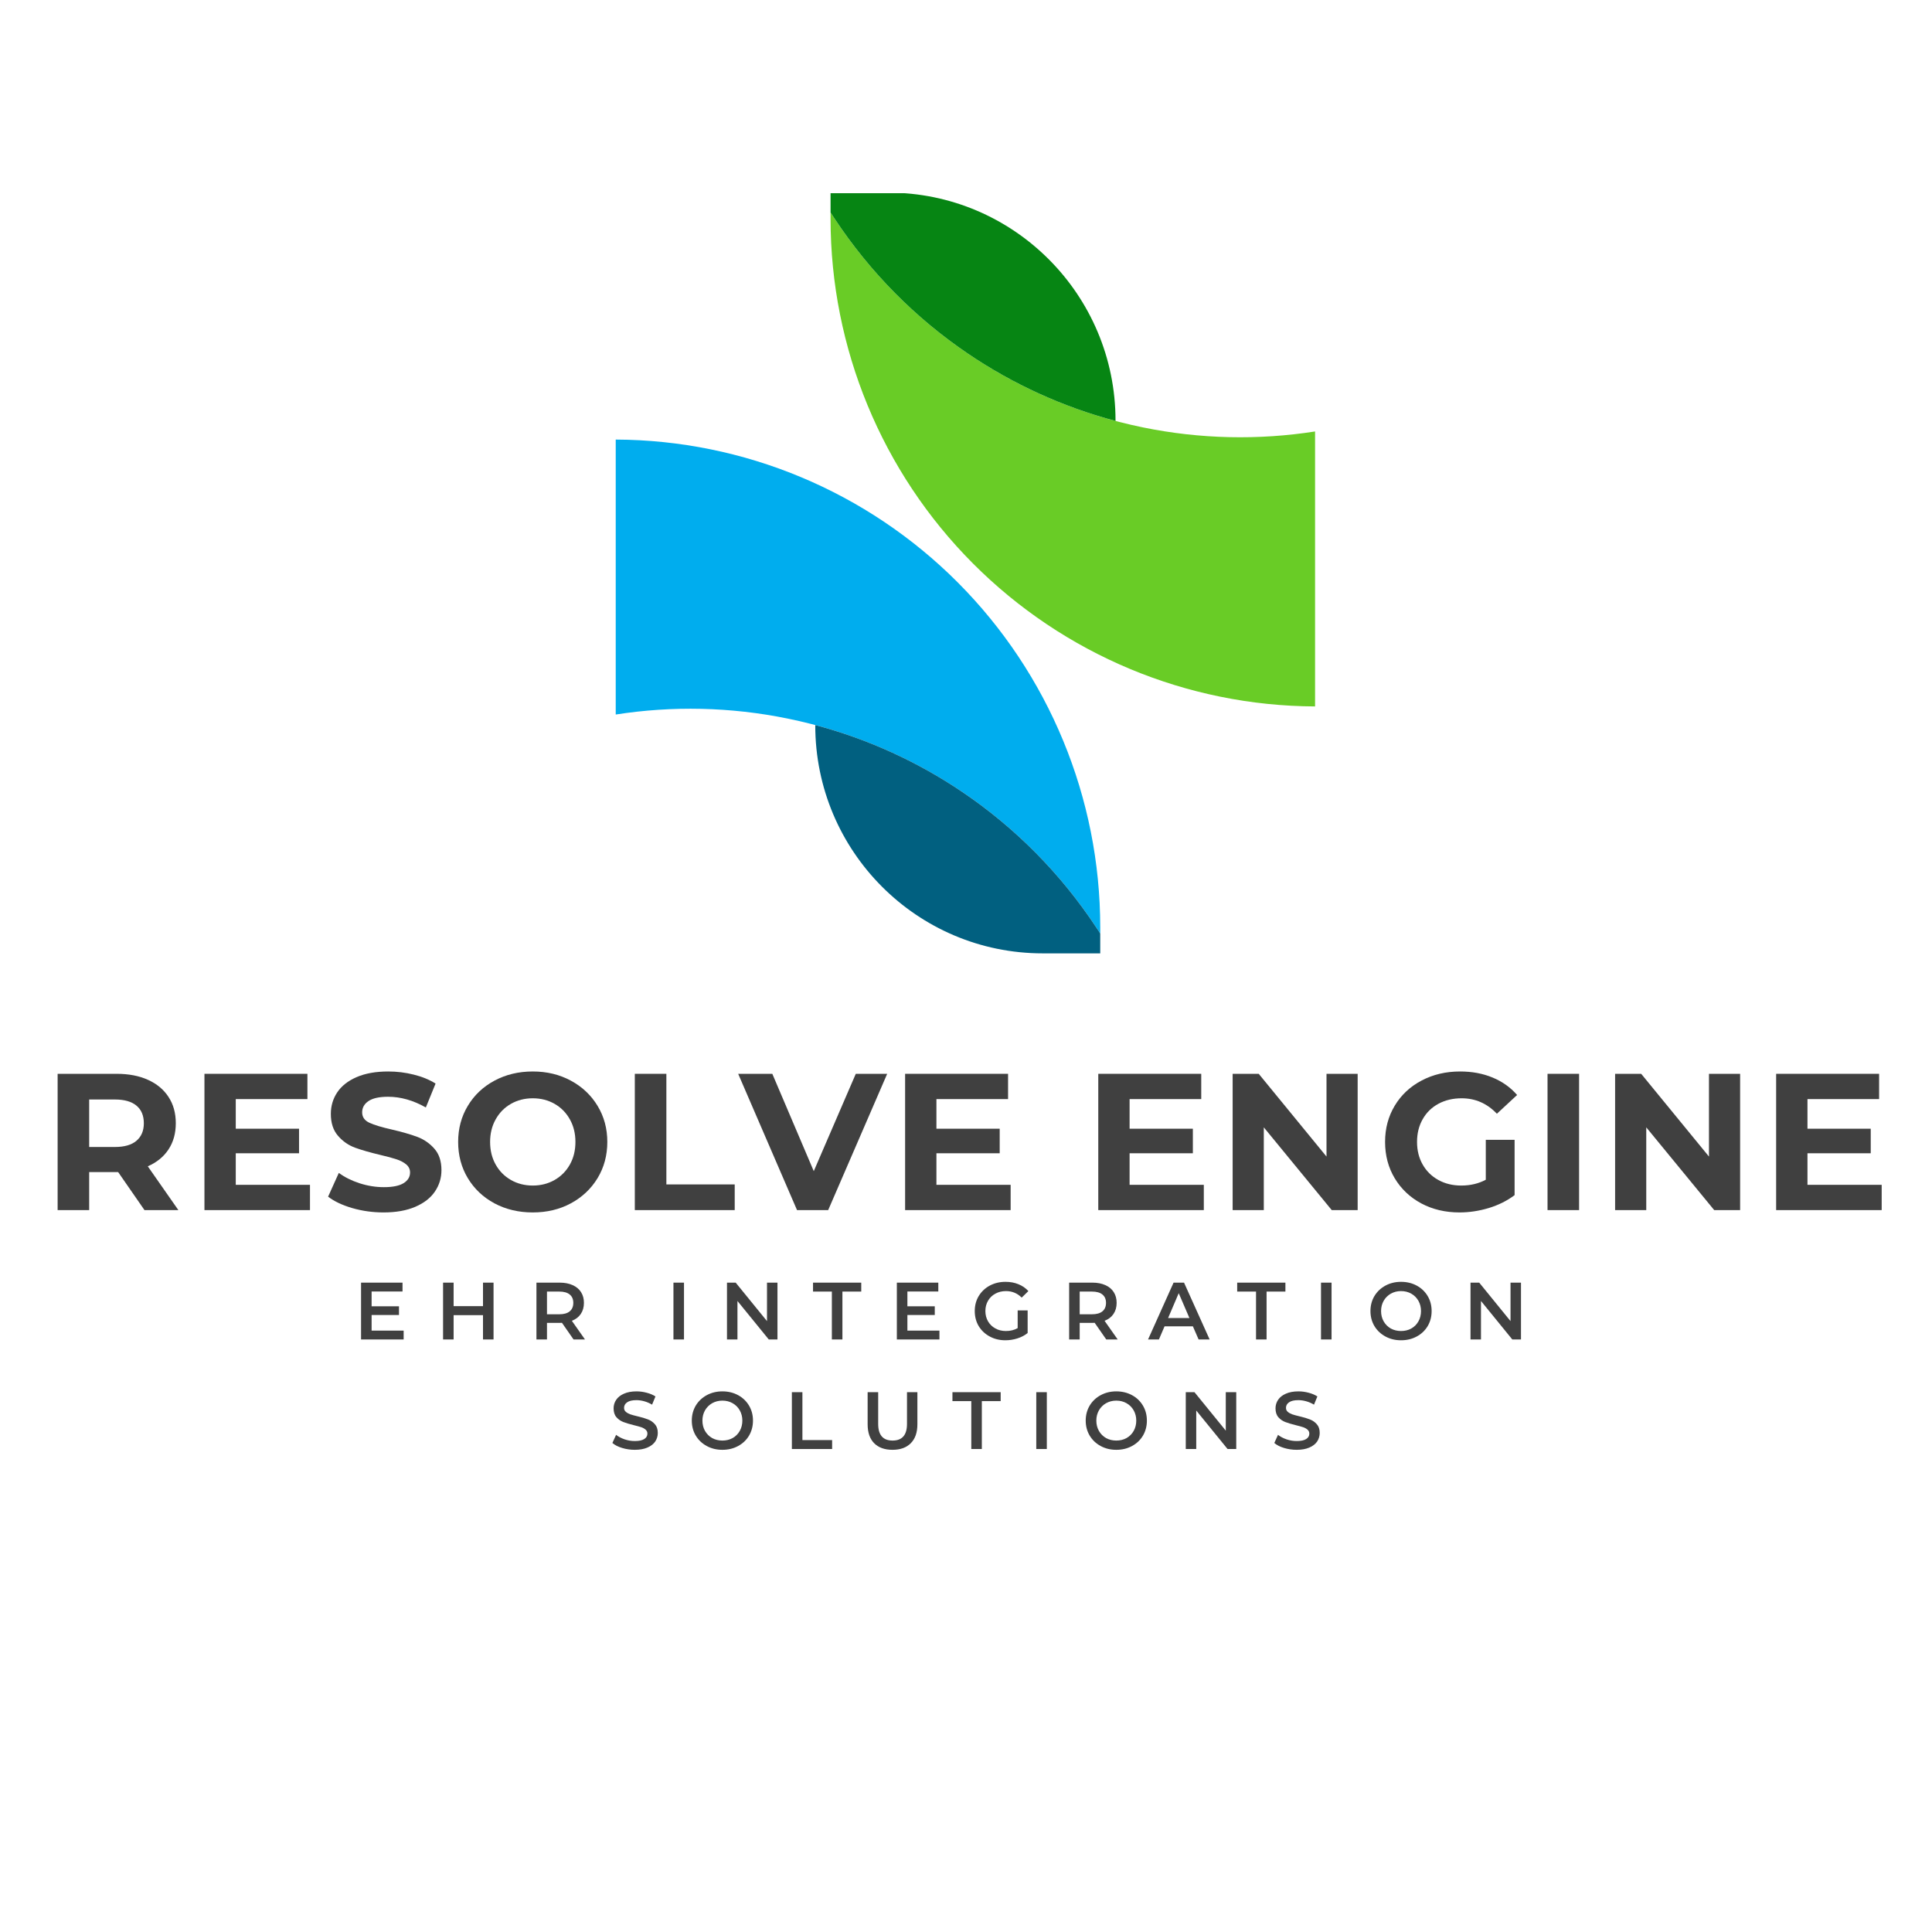
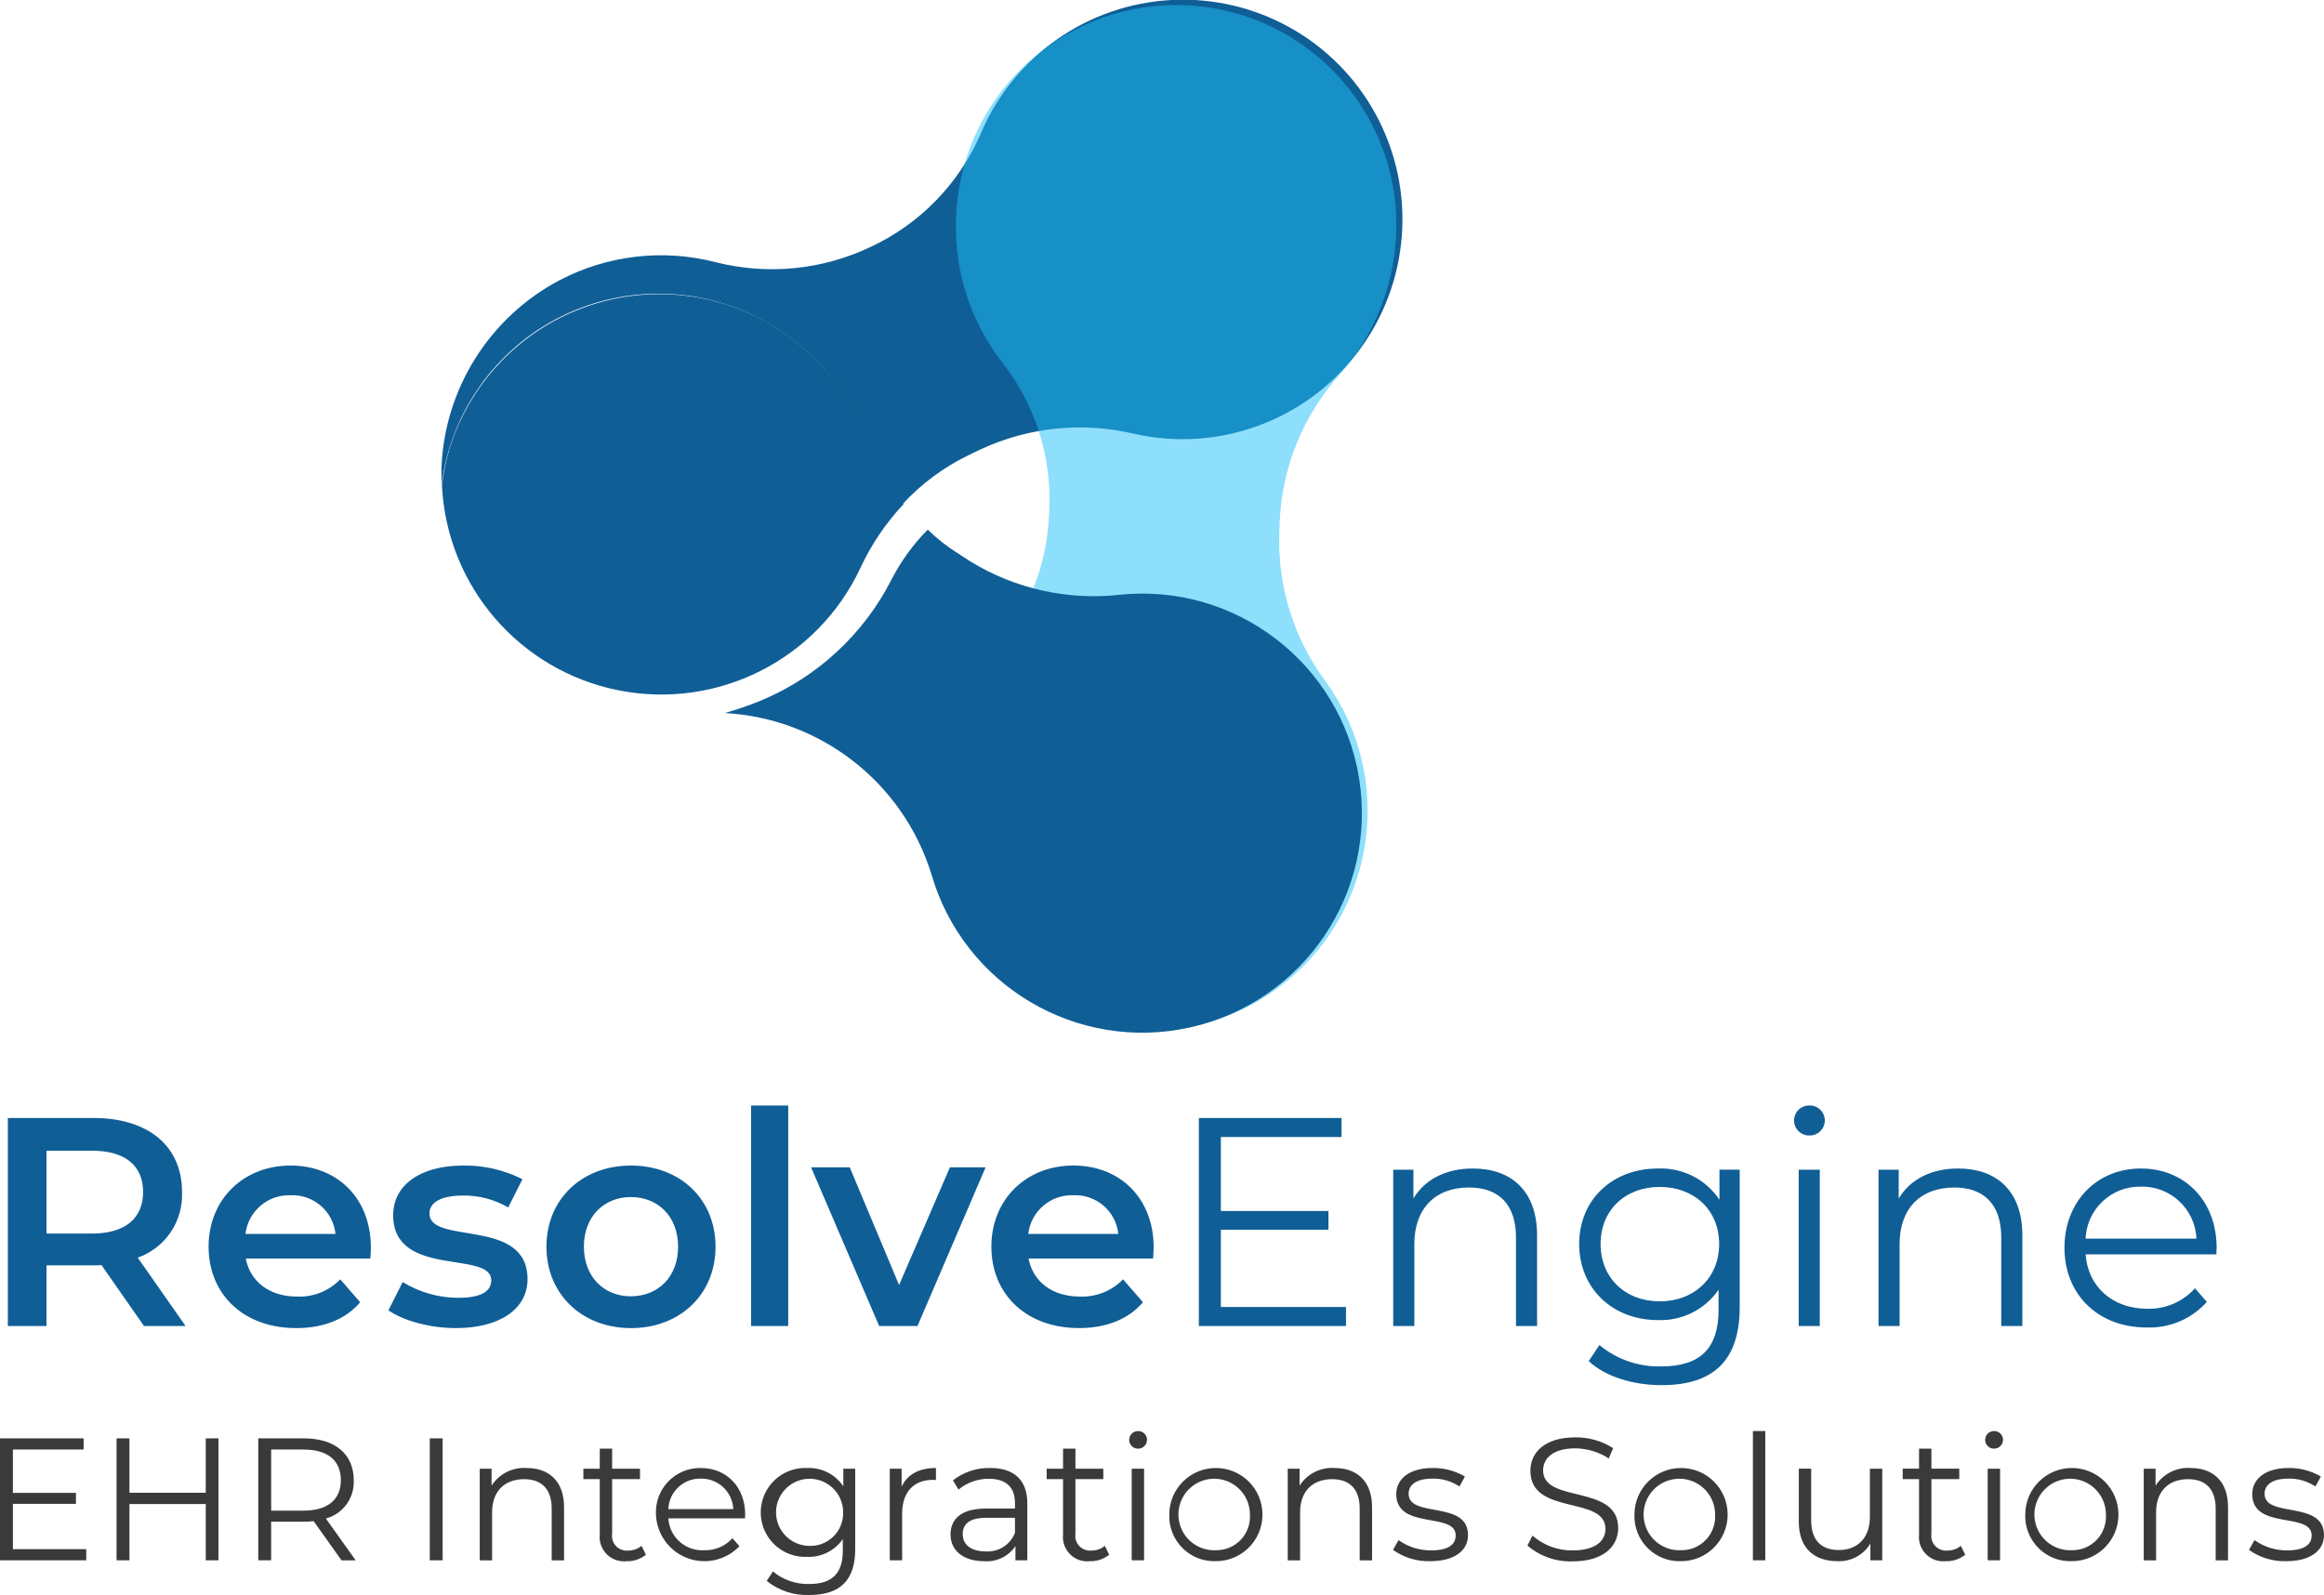
- <svg xmlns="http://www.w3.org/2000/svg" width="375" viewBox="0 0 375 375" height="375" version="1.0">
-   <defs>
-     <clipPath id="a">
-       <path d="M 161.18 41.195 L 255.254 41.195 L 255.254 137.336 L 161.18 137.336 Z M 161.18 41.195" />
-     </clipPath>
-     <clipPath id="b">
-       <path d="M 161.18 37.5 L 216.578 37.5 L 216.578 81.789 L 161.18 81.789 Z M 161.18 37.5" />
-     </clipPath>
-     <clipPath id="c">
-       <path d="M 119.512 85 L 214 85 L 214 182 L 119.512 182 Z M 119.512 85" />
-     </clipPath>
-     <clipPath id="d">
-       <path d="M 158 140 L 214 140 L 214 185.098 L 158 185.098 Z M 158 140" />
-     </clipPath>
-   </defs>
-   <g fill="#404040">
-     <g>
-       <g>
-         <path d="M 20 0 L 14.891 -7.375 L 9.266 -7.375 L 9.266 0 L 3.141 0 L 3.141 -26.453 L 14.594 -26.453 C 16.938 -26.453 18.969 -26.062 20.688 -25.281 C 22.414 -24.5 23.742 -23.391 24.672 -21.953 C 25.609 -20.523 26.078 -18.828 26.078 -16.859 C 26.078 -14.891 25.602 -13.191 24.656 -11.766 C 23.719 -10.348 22.379 -9.258 20.641 -8.5 L 26.578 0 Z M 19.875 -16.859 C 19.875 -18.348 19.395 -19.488 18.438 -20.281 C 17.488 -21.07 16.094 -21.469 14.25 -21.469 L 9.266 -21.469 L 9.266 -12.25 L 14.25 -12.25 C 16.094 -12.25 17.488 -12.648 18.438 -13.453 C 19.395 -14.266 19.875 -15.398 19.875 -16.859 Z M 19.875 -16.859" transform="translate(8.044 234.88)" />
-       </g>
-     </g>
-   </g>
-   <g fill="#404040">
-     <g>
-       <g>
-         <path d="M 23.625 -4.906 L 23.625 0 L 3.141 0 L 3.141 -26.453 L 23.125 -26.453 L 23.125 -21.547 L 9.219 -21.547 L 9.219 -15.797 L 21.5 -15.797 L 21.5 -11.031 L 9.219 -11.031 L 9.219 -4.906 Z M 23.625 -4.906" transform="translate(36.543 234.88)" />
-       </g>
-     </g>
-   </g>
-   <g fill="#404040">
-     <g>
-       <g>
-         <path d="M 11.828 0.453 C 9.734 0.453 7.707 0.172 5.75 -0.391 C 3.801 -0.961 2.238 -1.703 1.062 -2.609 L 3.141 -7.219 C 4.273 -6.383 5.625 -5.711 7.188 -5.203 C 8.75 -4.703 10.312 -4.453 11.875 -4.453 C 13.602 -4.453 14.883 -4.711 15.719 -5.234 C 16.551 -5.754 16.969 -6.441 16.969 -7.297 C 16.969 -7.922 16.723 -8.441 16.234 -8.859 C 15.742 -9.273 15.113 -9.609 14.344 -9.859 C 13.57 -10.117 12.531 -10.398 11.219 -10.703 C 9.207 -11.18 7.555 -11.656 6.266 -12.125 C 4.984 -12.602 3.883 -13.375 2.969 -14.438 C 2.051 -15.5 1.594 -16.91 1.594 -18.672 C 1.594 -20.211 2.004 -21.602 2.828 -22.844 C 3.66 -24.094 4.914 -25.082 6.594 -25.812 C 8.27 -26.539 10.316 -26.906 12.734 -26.906 C 14.422 -26.906 16.07 -26.703 17.688 -26.297 C 19.301 -25.898 20.711 -25.32 21.922 -24.562 L 20.031 -19.922 C 17.582 -21.305 15.141 -22 12.703 -22 C 10.984 -22 9.711 -21.719 8.891 -21.156 C 8.078 -20.602 7.672 -19.875 7.672 -18.969 C 7.672 -18.062 8.141 -17.391 9.078 -16.953 C 10.023 -16.516 11.473 -16.078 13.422 -15.641 C 15.43 -15.172 17.078 -14.695 18.359 -14.219 C 19.648 -13.738 20.754 -12.977 21.672 -11.938 C 22.598 -10.906 23.062 -9.508 23.062 -7.75 C 23.062 -6.238 22.641 -4.859 21.797 -3.609 C 20.953 -2.359 19.68 -1.367 17.984 -0.641 C 16.297 0.086 14.242 0.453 11.828 0.453 Z M 11.828 0.453" transform="translate(62.623 234.88)" />
-       </g>
-     </g>
-   </g>
-   <g fill="#404040">
-     <g>
-       <g>
-         <path d="M 15.953 0.453 C 13.203 0.453 10.723 -0.133 8.516 -1.312 C 6.316 -2.5 4.594 -4.129 3.344 -6.203 C 2.094 -8.285 1.469 -10.629 1.469 -13.234 C 1.469 -15.828 2.094 -18.16 3.344 -20.234 C 4.594 -22.316 6.316 -23.945 8.516 -25.125 C 10.723 -26.312 13.203 -26.906 15.953 -26.906 C 18.691 -26.906 21.156 -26.312 23.344 -25.125 C 25.539 -23.945 27.27 -22.316 28.531 -20.234 C 29.789 -18.16 30.422 -15.828 30.422 -13.234 C 30.422 -10.629 29.789 -8.285 28.531 -6.203 C 27.27 -4.129 25.539 -2.5 23.344 -1.312 C 21.156 -0.133 18.691 0.453 15.953 0.453 Z M 15.953 -4.766 C 17.516 -4.766 18.926 -5.125 20.188 -5.844 C 21.445 -6.562 22.438 -7.562 23.156 -8.844 C 23.875 -10.125 24.234 -11.586 24.234 -13.234 C 24.234 -14.867 23.875 -16.328 23.156 -17.609 C 22.438 -18.898 21.445 -19.906 20.188 -20.625 C 18.926 -21.344 17.516 -21.703 15.953 -21.703 C 14.391 -21.703 12.977 -21.344 11.719 -20.625 C 10.457 -19.906 9.469 -18.898 8.75 -17.609 C 8.031 -16.328 7.672 -14.867 7.672 -13.234 C 7.672 -11.586 8.031 -10.125 8.75 -8.844 C 9.469 -7.562 10.457 -6.562 11.719 -5.844 C 12.977 -5.125 14.391 -4.766 15.953 -4.766 Z M 15.953 -4.766" transform="translate(87.457 234.88)" />
-       </g>
-     </g>
-   </g>
-   <g fill="#404040">
-     <g>
-       <g>
-         <path d="M 3.141 -26.453 L 9.266 -26.453 L 9.266 -4.984 L 22.531 -4.984 L 22.531 0 L 3.141 0 Z M 3.141 -26.453" transform="translate(120.076 234.88)" />
-       </g>
-     </g>
-   </g>
-   <g fill="#404040">
-     <g>
-       <g>
-         <path d="M 28.578 -26.453 L 17.125 0 L 11.078 0 L -0.344 -26.453 L 6.281 -26.453 L 14.328 -7.562 L 22.484 -26.453 Z M 28.578 -26.453" transform="translate(143.624 234.88)" />
-       </g>
-     </g>
-   </g>
-   <g fill="#404040">
-     <g>
-       <g>
-         <path d="M 23.625 -4.906 L 23.625 0 L 3.141 0 L 3.141 -26.453 L 23.125 -26.453 L 23.125 -21.547 L 9.219 -21.547 L 9.219 -15.797 L 21.5 -15.797 L 21.5 -11.031 L 9.219 -11.031 L 9.219 -4.906 Z M 23.625 -4.906" transform="translate(172.54 234.88)" />
-       </g>
-     </g>
-   </g>
-   <g fill="#404040">
-     <g>
-       <g>
-         <path d="M 23.625 -4.906 L 23.625 0 L 3.141 0 L 3.141 -26.453 L 23.125 -26.453 L 23.125 -21.547 L 9.219 -21.547 L 9.219 -15.797 L 21.5 -15.797 L 21.5 -11.031 L 9.219 -11.031 L 9.219 -4.906 Z M 23.625 -4.906" transform="translate(210.034 234.88)" />
-       </g>
-     </g>
-   </g>
-   <g fill="#404040">
-     <g>
-       <g>
-         <path d="M 27.406 -26.453 L 27.406 0 L 22.375 0 L 9.188 -16.062 L 9.188 0 L 3.141 0 L 3.141 -26.453 L 8.203 -26.453 L 21.359 -10.391 L 21.359 -26.453 Z M 27.406 -26.453" transform="translate(236.115 234.88)" />
-       </g>
-     </g>
-   </g>
-   <g fill="#404040">
-     <g>
-       <g>
-         <path d="M 21.016 -13.641 L 26.609 -13.641 L 26.609 -2.906 C 25.172 -1.82 23.504 -0.988 21.609 -0.406 C 19.723 0.164 17.82 0.453 15.906 0.453 C 13.164 0.453 10.695 -0.129 8.5 -1.297 C 6.312 -2.473 4.594 -4.098 3.344 -6.172 C 2.094 -8.254 1.469 -10.609 1.469 -13.234 C 1.469 -15.848 2.094 -18.191 3.344 -20.266 C 4.594 -22.348 6.328 -23.973 8.547 -25.141 C 10.766 -26.316 13.258 -26.906 16.031 -26.906 C 18.344 -26.906 20.441 -26.516 22.328 -25.734 C 24.223 -24.953 25.812 -23.82 27.094 -22.344 L 23.172 -18.703 C 21.273 -20.703 18.992 -21.703 16.328 -21.703 C 14.641 -21.703 13.141 -21.348 11.828 -20.641 C 10.516 -19.93 9.492 -18.93 8.766 -17.641 C 8.035 -16.359 7.672 -14.891 7.672 -13.234 C 7.672 -11.586 8.035 -10.125 8.766 -8.844 C 9.492 -7.562 10.508 -6.562 11.812 -5.844 C 13.113 -5.125 14.594 -4.766 16.25 -4.766 C 18.02 -4.766 19.609 -5.141 21.016 -5.891 Z M 21.016 -13.641" transform="translate(267.374 234.88)" />
-       </g>
-     </g>
-   </g>
-   <g fill="#404040">
-     <g>
-       <g>
-         <path d="M 3.141 -26.453 L 9.266 -26.453 L 9.266 0 L 3.141 0 Z M 3.141 -26.453" transform="translate(297.234 234.88)" />
-       </g>
-     </g>
-   </g>
-   <g fill="#404040">
-     <g>
-       <g>
-         <path d="M 27.406 -26.453 L 27.406 0 L 22.375 0 L 9.188 -16.062 L 9.188 0 L 3.141 0 L 3.141 -26.453 L 8.203 -26.453 L 21.359 -10.391 L 21.359 -26.453 Z M 27.406 -26.453" transform="translate(310.35 234.88)" />
-       </g>
-     </g>
-   </g>
-   <g fill="#404040">
-     <g>
-       <g>
-         <path d="M 23.625 -4.906 L 23.625 0 L 3.141 0 L 3.141 -26.453 L 23.125 -26.453 L 23.125 -21.547 L 9.219 -21.547 L 9.219 -15.797 L 21.5 -15.797 L 21.5 -11.031 L 9.219 -11.031 L 9.219 -4.906 Z M 23.625 -4.906" transform="translate(341.608 234.88)" />
-       </g>
-     </g>
-   </g>
-   <g fill="#404040">
-     <g>
-       <g>
-         <path d="M 9.75 -1.719 L 9.75 0 L 1.484 0 L 1.484 -11.031 L 9.531 -11.031 L 9.531 -9.312 L 3.531 -9.312 L 3.531 -6.438 L 8.844 -6.438 L 8.844 -4.75 L 3.531 -4.75 L 3.531 -1.719 Z M 9.75 -1.719" transform="translate(68.598 259.99)" />
-       </g>
-     </g>
-   </g>
-   <g fill="#404040">
-     <g>
-       <g>
-         <path d="M 11.281 -11.031 L 11.281 0 L 9.234 0 L 9.234 -4.719 L 3.531 -4.719 L 3.531 0 L 1.484 0 L 1.484 -11.031 L 3.531 -11.031 L 3.531 -6.469 L 9.234 -6.469 L 9.234 -11.031 Z M 11.281 -11.031" transform="translate(84.516 259.99)" />
-       </g>
-     </g>
-   </g>
-   <g fill="#404040">
-     <g>
-       <g>
-         <path d="M 8.688 0 L 6.438 -3.234 C 6.344 -3.223 6.203 -3.219 6.016 -3.219 L 3.531 -3.219 L 3.531 0 L 1.484 0 L 1.484 -11.031 L 6.016 -11.031 C 6.973 -11.031 7.805 -10.867 8.516 -10.547 C 9.223 -10.234 9.766 -9.781 10.141 -9.188 C 10.516 -8.602 10.703 -7.91 10.703 -7.109 C 10.703 -6.273 10.5 -5.555 10.094 -4.953 C 9.695 -4.359 9.117 -3.914 8.359 -3.625 L 10.906 0 Z M 8.641 -7.109 C 8.641 -7.805 8.41 -8.344 7.953 -8.719 C 7.492 -9.102 6.816 -9.297 5.922 -9.297 L 3.531 -9.297 L 3.531 -4.891 L 5.922 -4.891 C 6.816 -4.891 7.492 -5.082 7.953 -5.469 C 8.41 -5.852 8.641 -6.398 8.641 -7.109 Z M 8.641 -7.109" transform="translate(102.638 259.99)" />
-       </g>
-     </g>
-   </g>
-   <g fill="#404040">
-     <g>
-       <g>
-         <path d="M 1.484 -11.031 L 3.531 -11.031 L 3.531 0 L 1.484 0 Z M 1.484 -11.031" transform="translate(129.232 259.99)" />
-       </g>
-     </g>
-   </g>
-   <g fill="#404040">
-     <g>
-       <g>
-         <path d="M 11.281 -11.031 L 11.281 0 L 9.594 0 L 3.516 -7.469 L 3.516 0 L 1.484 0 L 1.484 -11.031 L 3.172 -11.031 L 9.25 -3.562 L 9.25 -11.031 Z M 11.281 -11.031" transform="translate(139.624 259.99)" />
-       </g>
-     </g>
-   </g>
-   <g fill="#404040">
-     <g>
-       <g>
-         <path d="M 3.719 -9.297 L 0.062 -9.297 L 0.062 -11.031 L 9.422 -11.031 L 9.422 -9.297 L 5.766 -9.297 L 5.766 0 L 3.719 0 Z M 3.719 -9.297" transform="translate(157.746 259.99)" />
-       </g>
-     </g>
-   </g>
-   <g fill="#404040">
-     <g>
-       <g>
-         <path d="M 9.75 -1.719 L 9.75 0 L 1.484 0 L 1.484 -11.031 L 9.531 -11.031 L 9.531 -9.312 L 3.531 -9.312 L 3.531 -6.438 L 8.844 -6.438 L 8.844 -4.75 L 3.531 -4.75 L 3.531 -1.719 Z M 9.75 -1.719" transform="translate(172.594 259.99)" />
-       </g>
-     </g>
-   </g>
-   <g fill="#404040">
-     <g>
-       <g>
-         <path d="M 9.016 -5.641 L 10.953 -5.641 L 10.953 -1.25 C 10.379 -0.789 9.711 -0.441 8.953 -0.203 C 8.203 0.035 7.426 0.156 6.625 0.156 C 5.508 0.156 4.5 -0.086 3.594 -0.578 C 2.688 -1.066 1.973 -1.738 1.453 -2.594 C 0.941 -3.457 0.688 -4.43 0.688 -5.516 C 0.688 -6.598 0.941 -7.566 1.453 -8.422 C 1.973 -9.285 2.688 -9.961 3.594 -10.453 C 4.508 -10.941 5.531 -11.188 6.656 -11.188 C 7.582 -11.188 8.422 -11.031 9.172 -10.719 C 9.93 -10.414 10.57 -9.973 11.094 -9.391 L 9.797 -8.125 C 8.953 -8.969 7.938 -9.391 6.75 -9.391 C 5.977 -9.391 5.289 -9.223 4.688 -8.891 C 4.082 -8.566 3.609 -8.109 3.266 -7.516 C 2.922 -6.93 2.75 -6.266 2.75 -5.516 C 2.75 -4.773 2.922 -4.109 3.266 -3.516 C 3.609 -2.93 4.082 -2.473 4.688 -2.141 C 5.289 -1.805 5.973 -1.641 6.734 -1.641 C 7.598 -1.641 8.359 -1.828 9.016 -2.203 Z M 9.016 -5.641" transform="translate(188.512 259.99)" />
-       </g>
-     </g>
-   </g>
-   <g fill="#404040">
-     <g>
-       <g>
-         <path d="M 8.688 0 L 6.438 -3.234 C 6.344 -3.223 6.203 -3.219 6.016 -3.219 L 3.531 -3.219 L 3.531 0 L 1.484 0 L 1.484 -11.031 L 6.016 -11.031 C 6.973 -11.031 7.805 -10.867 8.516 -10.547 C 9.223 -10.234 9.766 -9.781 10.141 -9.188 C 10.516 -8.602 10.703 -7.91 10.703 -7.109 C 10.703 -6.273 10.5 -5.555 10.094 -4.953 C 9.695 -4.359 9.117 -3.914 8.359 -3.625 L 10.906 0 Z M 8.641 -7.109 C 8.641 -7.805 8.41 -8.344 7.953 -8.719 C 7.492 -9.102 6.816 -9.297 5.922 -9.297 L 3.531 -9.297 L 3.531 -4.891 L 5.922 -4.891 C 6.816 -4.891 7.492 -5.082 7.953 -5.469 C 8.41 -5.852 8.641 -6.398 8.641 -7.109 Z M 8.641 -7.109" transform="translate(206.036 259.99)" />
-       </g>
-     </g>
-   </g>
-   <g fill="#404040">
-     <g>
-       <g>
-         <path d="M 8.625 -2.547 L 3.125 -2.547 L 2.031 0 L -0.078 0 L 4.875 -11.031 L 6.906 -11.031 L 11.875 0 L 9.734 0 Z M 7.953 -4.156 L 5.875 -8.984 L 3.812 -4.156 Z M 7.953 -4.156" transform="translate(222.914 259.99)" />
-       </g>
-     </g>
-   </g>
-   <g fill="#404040">
-     <g>
-       <g>
-         <path d="M 3.719 -9.297 L 0.062 -9.297 L 0.062 -11.031 L 9.422 -11.031 L 9.422 -9.297 L 5.766 -9.297 L 5.766 0 L 3.719 0 Z M 3.719 -9.297" transform="translate(240.076 259.99)" />
-       </g>
-     </g>
-   </g>
-   <g fill="#404040">
-     <g>
-       <g>
-         <path d="M 1.484 -11.031 L 3.531 -11.031 L 3.531 0 L 1.484 0 Z M 1.484 -11.031" transform="translate(254.923 259.99)" />
-       </g>
-     </g>
-   </g>
-   <g fill="#404040">
-     <g>
-       <g>
-         <path d="M 6.625 0.156 C 5.508 0.156 4.5 -0.086 3.594 -0.578 C 2.688 -1.066 1.973 -1.742 1.453 -2.609 C 0.941 -3.473 0.688 -4.441 0.688 -5.516 C 0.688 -6.586 0.941 -7.555 1.453 -8.422 C 1.973 -9.285 2.688 -9.961 3.594 -10.453 C 4.5 -10.941 5.508 -11.188 6.625 -11.188 C 7.75 -11.188 8.766 -10.941 9.672 -10.453 C 10.578 -9.961 11.285 -9.285 11.797 -8.422 C 12.305 -7.566 12.562 -6.598 12.562 -5.516 C 12.562 -4.43 12.305 -3.457 11.797 -2.594 C 11.285 -1.738 10.578 -1.066 9.672 -0.578 C 8.766 -0.086 7.75 0.156 6.625 0.156 Z M 6.625 -1.641 C 7.363 -1.641 8.023 -1.801 8.609 -2.125 C 9.203 -2.457 9.664 -2.922 10 -3.516 C 10.332 -4.109 10.5 -4.773 10.5 -5.516 C 10.5 -6.242 10.332 -6.906 10 -7.5 C 9.664 -8.094 9.203 -8.555 8.609 -8.891 C 8.023 -9.223 7.363 -9.391 6.625 -9.391 C 5.895 -9.391 5.234 -9.223 4.641 -8.891 C 4.055 -8.555 3.594 -8.094 3.25 -7.5 C 2.914 -6.906 2.75 -6.242 2.75 -5.516 C 2.75 -4.773 2.914 -4.109 3.25 -3.516 C 3.594 -2.922 4.055 -2.457 4.641 -2.125 C 5.234 -1.801 5.895 -1.641 6.625 -1.641 Z M 6.625 -1.641" transform="translate(265.316 259.99)" />
-       </g>
-     </g>
-   </g>
-   <g fill="#404040">
-     <g>
-       <g>
-         <path d="M 11.281 -11.031 L 11.281 0 L 9.594 0 L 3.516 -7.469 L 3.516 0 L 1.484 0 L 1.484 -11.031 L 3.172 -11.031 L 9.25 -3.562 L 9.25 -11.031 Z M 11.281 -11.031" transform="translate(283.942 259.99)" />
-       </g>
-     </g>
-   </g>
-   <g fill="#404040">
-     <g>
-       <g>
-         <path d="M 4.891 0.156 C 4.047 0.156 3.227 0.035 2.438 -0.203 C 1.645 -0.441 1.016 -0.766 0.547 -1.172 L 1.266 -2.75 C 1.711 -2.395 2.266 -2.102 2.922 -1.875 C 3.578 -1.656 4.234 -1.547 4.891 -1.547 C 5.711 -1.547 6.328 -1.676 6.734 -1.938 C 7.141 -2.195 7.344 -2.547 7.344 -2.984 C 7.344 -3.297 7.227 -3.551 7 -3.75 C 6.77 -3.957 6.484 -4.117 6.141 -4.234 C 5.797 -4.348 5.32 -4.477 4.719 -4.625 C 3.883 -4.832 3.207 -5.035 2.688 -5.234 C 2.164 -5.43 1.719 -5.738 1.344 -6.156 C 0.969 -6.582 0.781 -7.16 0.781 -7.891 C 0.781 -8.492 0.945 -9.047 1.281 -9.547 C 1.613 -10.047 2.113 -10.441 2.781 -10.734 C 3.445 -11.035 4.266 -11.188 5.234 -11.188 C 5.898 -11.188 6.555 -11.098 7.203 -10.922 C 7.859 -10.754 8.426 -10.516 8.906 -10.203 L 8.25 -8.609 C 7.77 -8.898 7.266 -9.117 6.734 -9.266 C 6.211 -9.41 5.707 -9.484 5.219 -9.484 C 4.406 -9.484 3.801 -9.344 3.406 -9.062 C 3.008 -8.789 2.812 -8.43 2.812 -7.984 C 2.812 -7.672 2.926 -7.414 3.156 -7.219 C 3.383 -7.02 3.672 -6.859 4.016 -6.734 C 4.359 -6.617 4.832 -6.488 5.438 -6.344 C 6.25 -6.156 6.914 -5.957 7.438 -5.75 C 7.969 -5.551 8.422 -5.238 8.797 -4.812 C 9.172 -4.395 9.359 -3.832 9.359 -3.125 C 9.359 -2.508 9.191 -1.953 8.859 -1.453 C 8.523 -0.961 8.02 -0.57 7.344 -0.281 C 6.676 0.008 5.859 0.156 4.891 0.156 Z M 4.891 0.156" transform="translate(118.318 281.252)" />
-       </g>
-     </g>
-   </g>
-   <g fill="#404040">
-     <g>
-       <g>
-         <path d="M 6.625 0.156 C 5.508 0.156 4.5 -0.086 3.594 -0.578 C 2.688 -1.066 1.973 -1.742 1.453 -2.609 C 0.941 -3.473 0.688 -4.441 0.688 -5.516 C 0.688 -6.586 0.941 -7.555 1.453 -8.422 C 1.973 -9.285 2.688 -9.961 3.594 -10.453 C 4.5 -10.941 5.508 -11.188 6.625 -11.188 C 7.75 -11.188 8.766 -10.941 9.672 -10.453 C 10.578 -9.961 11.285 -9.285 11.797 -8.422 C 12.305 -7.566 12.562 -6.598 12.562 -5.516 C 12.562 -4.43 12.305 -3.457 11.797 -2.594 C 11.285 -1.738 10.578 -1.066 9.672 -0.578 C 8.766 -0.086 7.75 0.156 6.625 0.156 Z M 6.625 -1.641 C 7.363 -1.641 8.023 -1.801 8.609 -2.125 C 9.203 -2.457 9.664 -2.922 10 -3.516 C 10.332 -4.109 10.5 -4.773 10.5 -5.516 C 10.5 -6.242 10.332 -6.906 10 -7.5 C 9.664 -8.094 9.203 -8.555 8.609 -8.891 C 8.023 -9.223 7.363 -9.391 6.625 -9.391 C 5.895 -9.391 5.234 -9.223 4.641 -8.891 C 4.055 -8.555 3.594 -8.094 3.25 -7.5 C 2.914 -6.906 2.75 -6.242 2.75 -5.516 C 2.75 -4.773 2.914 -4.109 3.25 -3.516 C 3.594 -2.922 4.055 -2.457 4.641 -2.125 C 5.234 -1.801 5.895 -1.641 6.625 -1.641 Z M 6.625 -1.641" transform="translate(133.59 281.252)" />
-       </g>
-     </g>
-   </g>
-   <g fill="#404040">
-     <g>
-       <g>
-         <path d="M 1.484 -11.031 L 3.531 -11.031 L 3.531 -1.734 L 9.297 -1.734 L 9.297 0 L 1.484 0 Z M 1.484 -11.031" transform="translate(152.217 281.252)" />
-       </g>
-     </g>
-   </g>
-   <g fill="#404040">
-     <g>
-       <g>
-         <path d="M 6.219 0.156 C 4.695 0.156 3.508 -0.27 2.656 -1.125 C 1.812 -1.977 1.391 -3.203 1.391 -4.797 L 1.391 -11.031 L 3.438 -11.031 L 3.438 -4.875 C 3.438 -2.719 4.367 -1.641 6.234 -1.641 C 8.098 -1.641 9.031 -2.719 9.031 -4.875 L 9.031 -11.031 L 11.047 -11.031 L 11.047 -4.797 C 11.047 -3.203 10.617 -1.977 9.766 -1.125 C 8.922 -0.27 7.738 0.156 6.219 0.156 Z M 6.219 0.156" transform="translate(167.017 281.252)" />
-       </g>
-     </g>
-   </g>
-   <g fill="#404040">
-     <g>
-       <g>
-         <path d="M 3.719 -9.297 L 0.062 -9.297 L 0.062 -11.031 L 9.422 -11.031 L 9.422 -9.297 L 5.766 -9.297 L 5.766 0 L 3.719 0 Z M 3.719 -9.297" transform="translate(184.808 281.252)" />
-       </g>
-     </g>
-   </g>
-   <g fill="#404040">
-     <g>
-       <g>
-         <path d="M 1.484 -11.031 L 3.531 -11.031 L 3.531 0 L 1.484 0 Z M 1.484 -11.031" transform="translate(199.656 281.252)" />
-       </g>
-     </g>
-   </g>
-   <g fill="#404040">
-     <g>
-       <g>
-         <path d="M 6.625 0.156 C 5.508 0.156 4.5 -0.086 3.594 -0.578 C 2.688 -1.066 1.973 -1.742 1.453 -2.609 C 0.941 -3.473 0.688 -4.441 0.688 -5.516 C 0.688 -6.586 0.941 -7.555 1.453 -8.422 C 1.973 -9.285 2.688 -9.961 3.594 -10.453 C 4.5 -10.941 5.508 -11.188 6.625 -11.188 C 7.75 -11.188 8.766 -10.941 9.672 -10.453 C 10.578 -9.961 11.285 -9.285 11.797 -8.422 C 12.305 -7.566 12.562 -6.598 12.562 -5.516 C 12.562 -4.43 12.305 -3.457 11.797 -2.594 C 11.285 -1.738 10.578 -1.066 9.672 -0.578 C 8.766 -0.086 7.75 0.156 6.625 0.156 Z M 6.625 -1.641 C 7.363 -1.641 8.023 -1.801 8.609 -2.125 C 9.203 -2.457 9.664 -2.922 10 -3.516 C 10.332 -4.109 10.5 -4.773 10.5 -5.516 C 10.5 -6.242 10.332 -6.906 10 -7.5 C 9.664 -8.094 9.203 -8.555 8.609 -8.891 C 8.023 -9.223 7.363 -9.391 6.625 -9.391 C 5.895 -9.391 5.234 -9.223 4.641 -8.891 C 4.055 -8.555 3.594 -8.094 3.25 -7.5 C 2.914 -6.906 2.75 -6.242 2.75 -5.516 C 2.75 -4.773 2.914 -4.109 3.25 -3.516 C 3.594 -2.922 4.055 -2.457 4.641 -2.125 C 5.234 -1.801 5.895 -1.641 6.625 -1.641 Z M 6.625 -1.641" transform="translate(210.048 281.252)" />
-       </g>
-     </g>
-   </g>
-   <g fill="#404040">
-     <g>
-       <g>
-         <path d="M 11.281 -11.031 L 11.281 0 L 9.594 0 L 3.516 -7.469 L 3.516 0 L 1.484 0 L 1.484 -11.031 L 3.172 -11.031 L 9.25 -3.562 L 9.25 -11.031 Z M 11.281 -11.031" transform="translate(228.674 281.252)" />
-       </g>
-     </g>
-   </g>
-   <g fill="#404040">
-     <g>
-       <g>
-         <path d="M 4.891 0.156 C 4.047 0.156 3.227 0.035 2.438 -0.203 C 1.645 -0.441 1.016 -0.766 0.547 -1.172 L 1.266 -2.75 C 1.711 -2.395 2.266 -2.102 2.922 -1.875 C 3.578 -1.656 4.234 -1.547 4.891 -1.547 C 5.711 -1.547 6.328 -1.676 6.734 -1.938 C 7.141 -2.195 7.344 -2.547 7.344 -2.984 C 7.344 -3.297 7.227 -3.551 7 -3.75 C 6.77 -3.957 6.484 -4.117 6.141 -4.234 C 5.797 -4.348 5.32 -4.477 4.719 -4.625 C 3.883 -4.832 3.207 -5.035 2.688 -5.234 C 2.164 -5.43 1.719 -5.738 1.344 -6.156 C 0.969 -6.582 0.781 -7.16 0.781 -7.891 C 0.781 -8.492 0.945 -9.047 1.281 -9.547 C 1.613 -10.047 2.113 -10.441 2.781 -10.734 C 3.445 -11.035 4.266 -11.188 5.234 -11.188 C 5.898 -11.188 6.555 -11.098 7.203 -10.922 C 7.859 -10.754 8.426 -10.516 8.906 -10.203 L 8.25 -8.609 C 7.77 -8.898 7.266 -9.117 6.734 -9.266 C 6.211 -9.41 5.707 -9.484 5.219 -9.484 C 4.406 -9.484 3.801 -9.344 3.406 -9.062 C 3.008 -8.789 2.812 -8.43 2.812 -7.984 C 2.812 -7.672 2.926 -7.414 3.156 -7.219 C 3.383 -7.02 3.672 -6.859 4.016 -6.734 C 4.359 -6.617 4.832 -6.488 5.438 -6.344 C 6.25 -6.156 6.914 -5.957 7.438 -5.75 C 7.969 -5.551 8.422 -5.238 8.797 -4.812 C 9.172 -4.395 9.359 -3.832 9.359 -3.125 C 9.359 -2.508 9.191 -1.953 8.859 -1.453 C 8.523 -0.961 8.02 -0.57 7.344 -0.281 C 6.676 0.008 5.859 0.156 4.891 0.156 Z M 4.891 0.156" transform="translate(246.796 281.252)" />
-       </g>
-     </g>
-   </g>
-   <g clip-path="url(#a)">
-     <path fill="#69CC26" d="M 161.211 41.25 L 161.211 42.441 C 161.211 54.996 163.699 67.297 168.398 78.672 C 173.098 90.051 180.012 100.512 188.867 109.387 C 206.484 127.055 230.348 137.016 255.254 137.117 L 255.254 83.746 C 244.273 85.461 232.977 85.234 221.879 82.965 C 197.34 77.949 175.797 63.363 161.984 42.418 L 161.211 41.25" />
-   </g>
-   <g clip-path="url(#b)">
-     <path fill="#068513" d="M 161.211 37.387 L 161.211 41.25 L 161.984 42.418 C 168.891 52.891 177.73 61.773 187.91 68.664 C 196.594 74.543 206.254 78.973 216.523 81.703 L 216.523 81.656 C 216.523 57.207 196.754 37.387 172.371 37.387 L 161.211 37.387" />
-   </g>
-   <g clip-path="url(#c)">
-     <path fill="#00ADEE" d="M 213.555 181.188 L 213.555 179.996 C 213.555 167.438 211.066 155.141 206.363 143.766 C 201.664 132.387 194.75 121.926 185.898 113.047 C 168.277 95.383 144.418 85.422 119.512 85.32 L 119.512 138.688 C 130.488 136.977 141.789 137.203 152.887 139.473 C 177.422 144.488 198.969 159.07 212.781 180.016 L 213.555 181.188" />
-   </g>
-   <g clip-path="url(#d)">
-     <path fill="#016080" d="M 213.555 185.047 L 213.555 181.188 L 212.781 180.016 C 205.875 169.543 197.035 160.664 186.855 153.77 C 178.172 147.891 168.512 143.461 158.242 140.734 L 158.242 140.777 C 158.242 165.227 178.008 185.047 202.395 185.047 L 213.555 185.047" />
+ <svg xmlns="http://www.w3.org/2000/svg" width="342.736" height="235.252" viewBox="0 0 342.736 235.252">
+   <g id="RE_logo_dark_-_square" data-name="RE logo dark - square" transform="translate(-795.896 -244.156)">
+     <path id="Path_226" data-name="Path 226" d="M243.987,92.144,236.93,82.063a9.809,9.809,0,0,0,6.531-9.687c0-6.794-5-10.914-13.062-10.914H217.776V92.144h5.7V83.2H230.4a10.682,10.682,0,0,0,1.183-.044l6.268,8.985Zm-6.268-19.768c0,3.857-2.586,6.136-7.583,6.136h-6.662V66.284h6.662C235.133,66.284,237.719,68.519,237.719,72.376Zm33.594,8.2c0-7.32-5-12.1-11.834-12.1-6.969,0-12.1,5-12.1,11.966s5.084,12.01,12.93,12.01c4.032,0,7.32-1.315,9.424-3.813L266.8,85.262a8.388,8.388,0,0,1-6.355,2.542c-4.076,0-6.925-2.192-7.583-5.61h18.365C271.27,81.668,271.313,81.011,271.313,80.572Zm-11.834-7.714a6.372,6.372,0,0,1,6.619,5.7H252.817A6.469,6.469,0,0,1,259.479,72.858Zm24.329,19.592c6.575,0,10.607-2.849,10.607-7.232,0-9.161-14.464-4.953-14.464-9.687,0-1.534,1.578-2.63,4.909-2.63a12.812,12.812,0,0,1,6.706,1.753l2.1-4.164a18.627,18.627,0,0,0-8.766-2.016c-6.312,0-10.3,2.893-10.3,7.32,0,9.336,14.464,5.128,14.464,9.6,0,1.622-1.446,2.586-4.909,2.586a15.748,15.748,0,0,1-8.153-2.323l-2.1,4.164C276.006,91.311,279.907,92.451,283.808,92.451Zm25.844,0c7.276,0,12.492-5,12.492-12.01s-5.216-11.966-12.492-11.966c-7.188,0-12.448,4.953-12.448,11.966S302.464,92.451,309.653,92.451Zm0-4.69c-3.945,0-6.925-2.849-6.925-7.32s2.981-7.32,6.925-7.32c3.989,0,6.969,2.849,6.969,7.32S313.641,87.761,309.653,87.761Zm17.731,4.383h5.479V59.621h-5.479ZM356.71,68.738l-7.5,17.357-7.276-17.357h-5.7l10.037,23.406h5.654L361.97,68.738Zm30.045,11.834c0-7.32-5-12.1-11.834-12.1-6.969,0-12.1,5-12.1,11.966s5.084,12.01,12.93,12.01c4.032,0,7.32-1.315,9.424-3.813l-2.937-3.375a8.388,8.388,0,0,1-6.355,2.542c-4.076,0-6.925-2.192-7.583-5.61h18.365C386.711,81.668,386.755,81.011,386.755,80.572Zm-11.834-7.714a6.372,6.372,0,0,1,6.618,5.7H368.259A6.469,6.469,0,0,1,374.921,72.858Zm21.743,16.48v-11.4h15.867V75.181H396.664V64.267h17.8V61.462H393.421V92.144h21.7V89.339ZM433.83,68.913c-3.989,0-7.1,1.622-8.766,4.427V69.089h-2.98V92.144H425.2v-12.1c0-5.26,3.112-8.328,8.065-8.328,4.383,0,6.925,2.5,6.925,7.364V92.144H443.3V78.775C443.3,72.157,439.44,68.913,433.83,68.913Zm36.368.175v4.427a10.4,10.4,0,0,0-9.117-4.6c-6.575,0-11.571,4.515-11.571,11.133s5,11.221,11.571,11.221a10.375,10.375,0,0,0,8.985-4.471v2.937c0,5.7-2.674,8.372-8.5,8.372a13.722,13.722,0,0,1-9.073-3.156l-1.578,2.367c2.411,2.279,6.531,3.55,10.739,3.55,7.627,0,11.528-3.594,11.528-11.527V69.089Zm-8.81,19.417c-5.084,0-8.722-3.463-8.722-8.459s3.638-8.416,8.722-8.416,8.766,3.419,8.766,8.416S466.472,88.506,461.388,88.506Zm22.07-24.458a2.237,2.237,0,0,0,2.279-2.279,2.21,2.21,0,0,0-2.279-2.148,2.214,2.214,0,1,0,0,4.427Zm-1.578,28.1h3.112V69.089H481.88ZM505.4,68.913c-3.989,0-7.1,1.622-8.766,4.427V69.089h-2.981V92.144h3.112v-12.1c0-5.26,3.112-8.328,8.065-8.328,4.383,0,6.925,2.5,6.925,7.364V92.144h3.112V78.775C514.866,72.157,511.009,68.913,505.4,68.913Zm38.12,11.7c0-6.925-4.69-11.7-11.177-11.7s-11.265,4.865-11.265,11.7,4.909,11.747,12.1,11.747a11.349,11.349,0,0,0,8.9-3.769l-1.753-2.016a9.088,9.088,0,0,1-7.057,3.024c-5.041,0-8.722-3.2-9.073-8.021h19.286C543.475,81.23,543.519,80.879,543.519,80.616Zm-11.177-9.029a8.019,8.019,0,0,1,8.2,7.67H524.189A8.008,8.008,0,0,1,532.342,71.587Z" transform="translate(579.279 347.591)" fill="#105e96" />
+     <path id="Path_227" data-name="Path 227" d="M218.143,140.582V133.9h9.3v-1.619h-9.3v-6.4h10.432V124.24H216.242v17.986h12.719v-1.644Zm28.442-16.341v8.017H235.331V124.24h-1.9v17.986h1.9v-8.3h11.254v8.3h1.876V124.24Zm22.109,17.986-4.394-6.167a5.575,5.575,0,0,0,4.111-5.653c0-3.854-2.775-6.167-7.349-6.167h-6.732v17.986h1.9v-5.7h4.831a12.8,12.8,0,0,0,1.439-.077l4.111,5.781Zm-7.683-7.323h-4.779v-9.019h4.779c3.6,0,5.5,1.644,5.5,4.522C266.51,133.233,264.609,134.9,261.012,134.9Zm18.612,7.323h1.9V124.24h-1.9Zm14.254-13.618a5.68,5.68,0,0,0-5.139,2.6v-2.492h-1.747v13.515h1.824v-7.092c0-3.083,1.824-4.882,4.728-4.882,2.569,0,4.06,1.465,4.06,4.317v7.657h1.824v-7.837C299.428,130.509,297.167,128.608,293.878,128.608Zm16.978,11.485a3.019,3.019,0,0,1-2,.694,2.164,2.164,0,0,1-2.338-2.467v-8.068h4.111v-1.542h-4.111v-2.955h-1.824v2.955h-2.415v1.542h2.415v8.171a3.58,3.58,0,0,0,3.957,3.931,4.344,4.344,0,0,0,2.852-.951Zm15.28-4.625c0-4.06-2.749-6.86-6.552-6.86a6.509,6.509,0,0,0-6.6,6.86,7.145,7.145,0,0,0,12.307,4.676l-1.028-1.182a5.327,5.327,0,0,1-4.137,1.773,5,5,0,0,1-5.319-4.7H326.11C326.11,135.828,326.135,135.623,326.135,135.468Zm-6.552-5.293a4.7,4.7,0,0,1,4.8,4.5H314.8A4.694,4.694,0,0,1,319.584,130.175Zm21.031-1.465v2.6a6.1,6.1,0,0,0-5.344-2.7,6.556,6.556,0,1,0,0,13.1,6.082,6.082,0,0,0,5.267-2.621v1.722c0,3.34-1.567,4.908-4.985,4.908a8.044,8.044,0,0,1-5.319-1.85l-.925,1.387a9.425,9.425,0,0,0,6.3,2.081c4.471,0,6.757-2.107,6.757-6.758V128.711Zm-5.164,11.382a4.95,4.95,0,1,1,5.139-4.959A4.831,4.831,0,0,1,335.45,140.093Zm13.76-8.736v-2.646h-1.747v13.515h1.824V135.34c0-3.186,1.721-4.985,4.548-4.985.128,0,.283.026.437.026v-1.773C351.78,128.608,350.058,129.559,349.21,131.357Zm13.068-2.749a8.581,8.581,0,0,0-5.5,1.824l.822,1.362a6.885,6.885,0,0,1,4.5-1.593c2.518,0,3.828,1.259,3.828,3.571v.822h-4.291c-3.88,0-5.216,1.747-5.216,3.828,0,2.338,1.876,3.931,4.933,3.931A5.075,5.075,0,0,0,366,140.119v2.107h1.747V133.85C367.751,130.355,365.772,128.608,362.278,128.608Zm-.642,12.307c-2.158,0-3.417-.976-3.417-2.544,0-1.387.848-2.415,3.469-2.415h4.24v2.21A4.324,4.324,0,0,1,361.636,140.916Zm17.545-.822a3.019,3.019,0,0,1-2,.694,2.164,2.164,0,0,1-2.338-2.467v-8.068h4.111v-1.542h-4.111v-2.955h-1.824v2.955H370.6v1.542h2.415v8.171a3.58,3.58,0,0,0,3.957,3.931,4.344,4.344,0,0,0,2.852-.951Zm4.888-14.337a1.311,1.311,0,0,0,1.336-1.336,1.3,1.3,0,0,0-1.336-1.259,1.3,1.3,0,1,0,0,2.6Zm-.925,16.47h1.824V128.711h-1.824Zm12.425.129a6.873,6.873,0,1,0-6.886-6.886A6.648,6.648,0,0,0,395.568,142.354Zm0-1.619a5.274,5.274,0,1,1,5.01-5.267A4.948,4.948,0,0,1,395.568,140.736Zm17.47-12.128a5.68,5.68,0,0,0-5.139,2.6v-2.492h-1.747v13.515h1.824v-7.092c0-3.083,1.824-4.882,4.728-4.882,2.569,0,4.06,1.465,4.06,4.317v7.657h1.824v-7.837C418.589,130.509,416.328,128.608,413.039,128.608Zm14.126,13.746c3.52,0,5.576-1.516,5.576-3.854,0-5.19-8.762-2.441-8.762-6.089,0-1.285,1.079-2.235,3.52-2.235a6.927,6.927,0,0,1,3.983,1.156l.8-1.465a9.159,9.159,0,0,0-4.779-1.259c-3.443,0-5.344,1.644-5.344,3.854,0,5.344,8.762,2.569,8.762,6.09,0,1.336-1.053,2.21-3.623,2.21a8.163,8.163,0,0,1-4.8-1.516l-.822,1.439A9.029,9.029,0,0,0,427.165,142.354Zm21.017.026c4.6,0,6.706-2.261,6.706-4.908,0-6.552-11.074-3.571-11.074-8.5,0-1.8,1.465-3.263,4.753-3.263a9.26,9.26,0,0,1,4.933,1.49l.642-1.516a10.152,10.152,0,0,0-5.576-1.593c-4.574,0-6.629,2.287-6.629,4.933,0,6.655,11.074,3.623,11.074,8.556,0,1.773-1.465,3.186-4.831,3.186a8.832,8.832,0,0,1-5.935-2.184l-.745,1.465A9.753,9.753,0,0,0,448.182,142.38Zm15.988-.026a6.873,6.873,0,1,0-6.886-6.886A6.648,6.648,0,0,0,464.169,142.354Zm0-1.619a5.274,5.274,0,1,1,5.01-5.267A4.948,4.948,0,0,1,464.169,140.736Zm10.585,1.49h1.824V123.161h-1.824Zm17.255-13.515V135.8c0,3.083-1.773,4.908-4.6,4.908-2.569,0-4.06-1.465-4.06-4.342v-7.657h-1.824v7.837c0,3.88,2.261,5.807,5.7,5.807a5.376,5.376,0,0,0,4.856-2.6v2.467h1.747V128.711Zm13.409,11.382a3.019,3.019,0,0,1-2,.694,2.164,2.164,0,0,1-2.338-2.467v-8.068h4.111v-1.542h-4.111v-2.955h-1.824v2.955h-2.415v1.542h2.415v8.171a3.58,3.58,0,0,0,3.957,3.931,4.344,4.344,0,0,0,2.852-.951Zm4.888-14.337a1.311,1.311,0,0,0,1.336-1.336,1.3,1.3,0,0,0-1.336-1.259,1.3,1.3,0,1,0,0,2.6Zm-.925,16.47h1.824V128.711h-1.824Zm12.425.129a6.873,6.873,0,1,0-6.886-6.886A6.648,6.648,0,0,0,521.806,142.354Zm0-1.619a5.274,5.274,0,1,1,5.01-5.267A4.948,4.948,0,0,1,521.806,140.736Zm17.47-12.128a5.68,5.68,0,0,0-5.139,2.6v-2.492H532.39v13.515h1.824v-7.092c0-3.083,1.824-4.882,4.728-4.882,2.569,0,4.06,1.465,4.06,4.317v7.657h1.824v-7.837C544.826,130.509,542.565,128.608,539.276,128.608ZM553.4,142.354c3.52,0,5.576-1.516,5.576-3.854,0-5.19-8.762-2.441-8.762-6.089,0-1.285,1.079-2.235,3.52-2.235a6.927,6.927,0,0,1,3.983,1.156l.8-1.465a9.158,9.158,0,0,0-4.779-1.259c-3.443,0-5.344,1.644-5.344,3.854,0,5.344,8.762,2.569,8.762,6.09,0,1.336-1.053,2.21-3.623,2.21a8.163,8.163,0,0,1-4.8-1.516l-.822,1.439A9.029,9.029,0,0,0,553.4,142.354Z" transform="translate(579.654 332.069)" fill="#3a3a3a" />
+     <path id="Path_228" data-name="Path 228" d="M79.5,19.777A32.714,32.714,0,0,1,63.328,36.4a33.745,33.745,0,0,1-22.9,2.267,32.3,32.3,0,0,0-22.974,2.645A32.742,32.742,0,0,0,0,68.973v2.645a32.237,32.237,0,0,1,48.29-23.88A32.009,32.009,0,0,1,62.346,64.363a35.173,35.173,0,0,0,5.668,9.975,32.617,32.617,0,0,1,9.673-7.179l1.889-.907a34.673,34.673,0,0,1,22.6-2.267,32.429,32.429,0,0,0,35.594-47.156A32.379,32.379,0,0,0,79.5,19.777Z" transform="translate(861 244.156)" fill="#105e96" />
+     <path id="Path_229" data-name="Path 229" d="M48.39,61.764A32.4,32.4,0,0,0,3.274,75.14,30.068,30.068,0,0,0,.1,85.644,32.4,32.4,0,0,0,61.766,97.887a35.783,35.783,0,0,1,6.424-9.522,35.172,35.172,0,0,1-5.668-9.975A32.862,32.862,0,0,0,48.39,61.764Z" transform="translate(860.976 230.13)" fill="#105e96" />
+     <path id="Path_230" data-name="Path 230" d="M99.13,31.372a32.607,32.607,0,0,0,6.952,22.6,32.632,32.632,0,0,1,6.726,21.764,32.9,32.9,0,0,1-8.917,21.613,32.465,32.465,0,1,0,49.726,3.476,34.755,34.755,0,0,1-6.877-21.764l.076-2.116a34.661,34.661,0,0,1,8.993-21.613A33.293,33.293,0,0,0,163.97,35a32.472,32.472,0,0,0-64.84-3.627Z" transform="translate(837.818 243.896)" fill="#1dc0f8" opacity="0.5" />
+     <path id="Path_231" data-name="Path 231" d="M60.741,128.535a51.668,51.668,0,0,1-5.441,1.889,33.822,33.822,0,0,1,30.455,23.729,32.381,32.381,0,1,0,27.886-41.186A34.853,34.853,0,0,1,91.5,108.055l-1.738-1.134a26.139,26.139,0,0,1-4.534-3.552,29.528,29.528,0,0,0-5.366,7.406A38.055,38.055,0,0,1,60.741,128.535Z" transform="translate(847.49 218.904)" fill="#105e96" />
  </g>
</svg>
